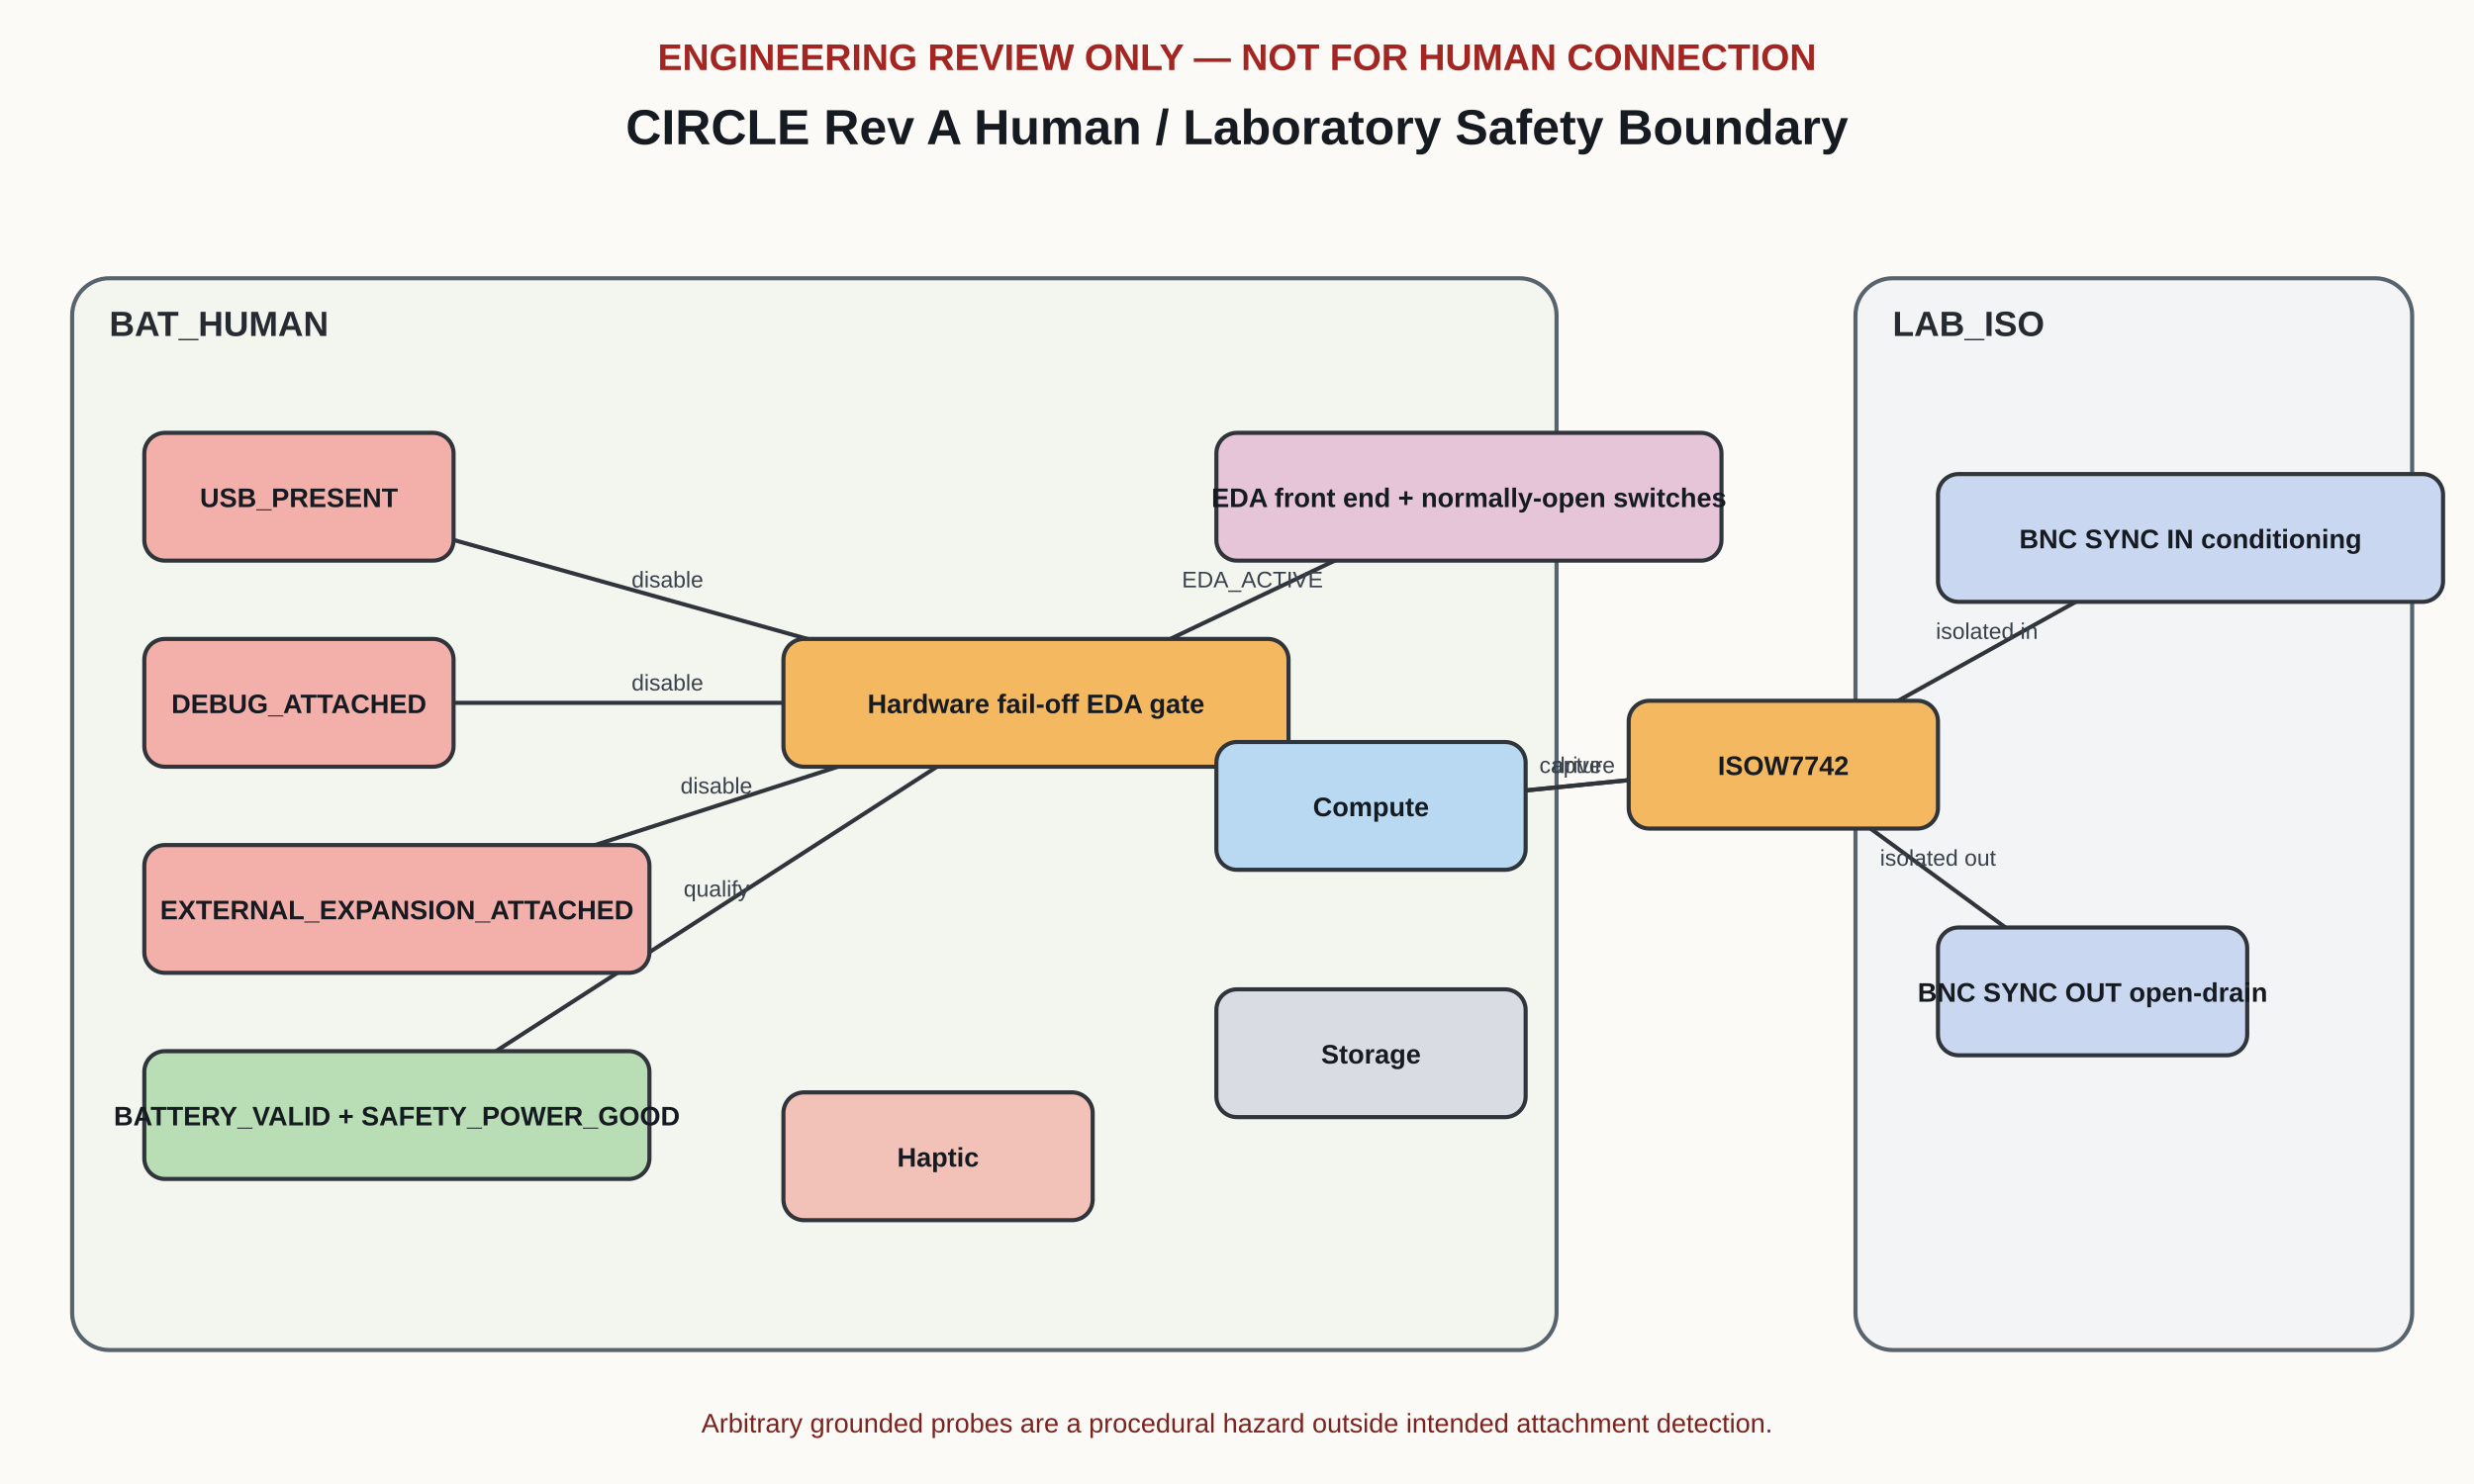
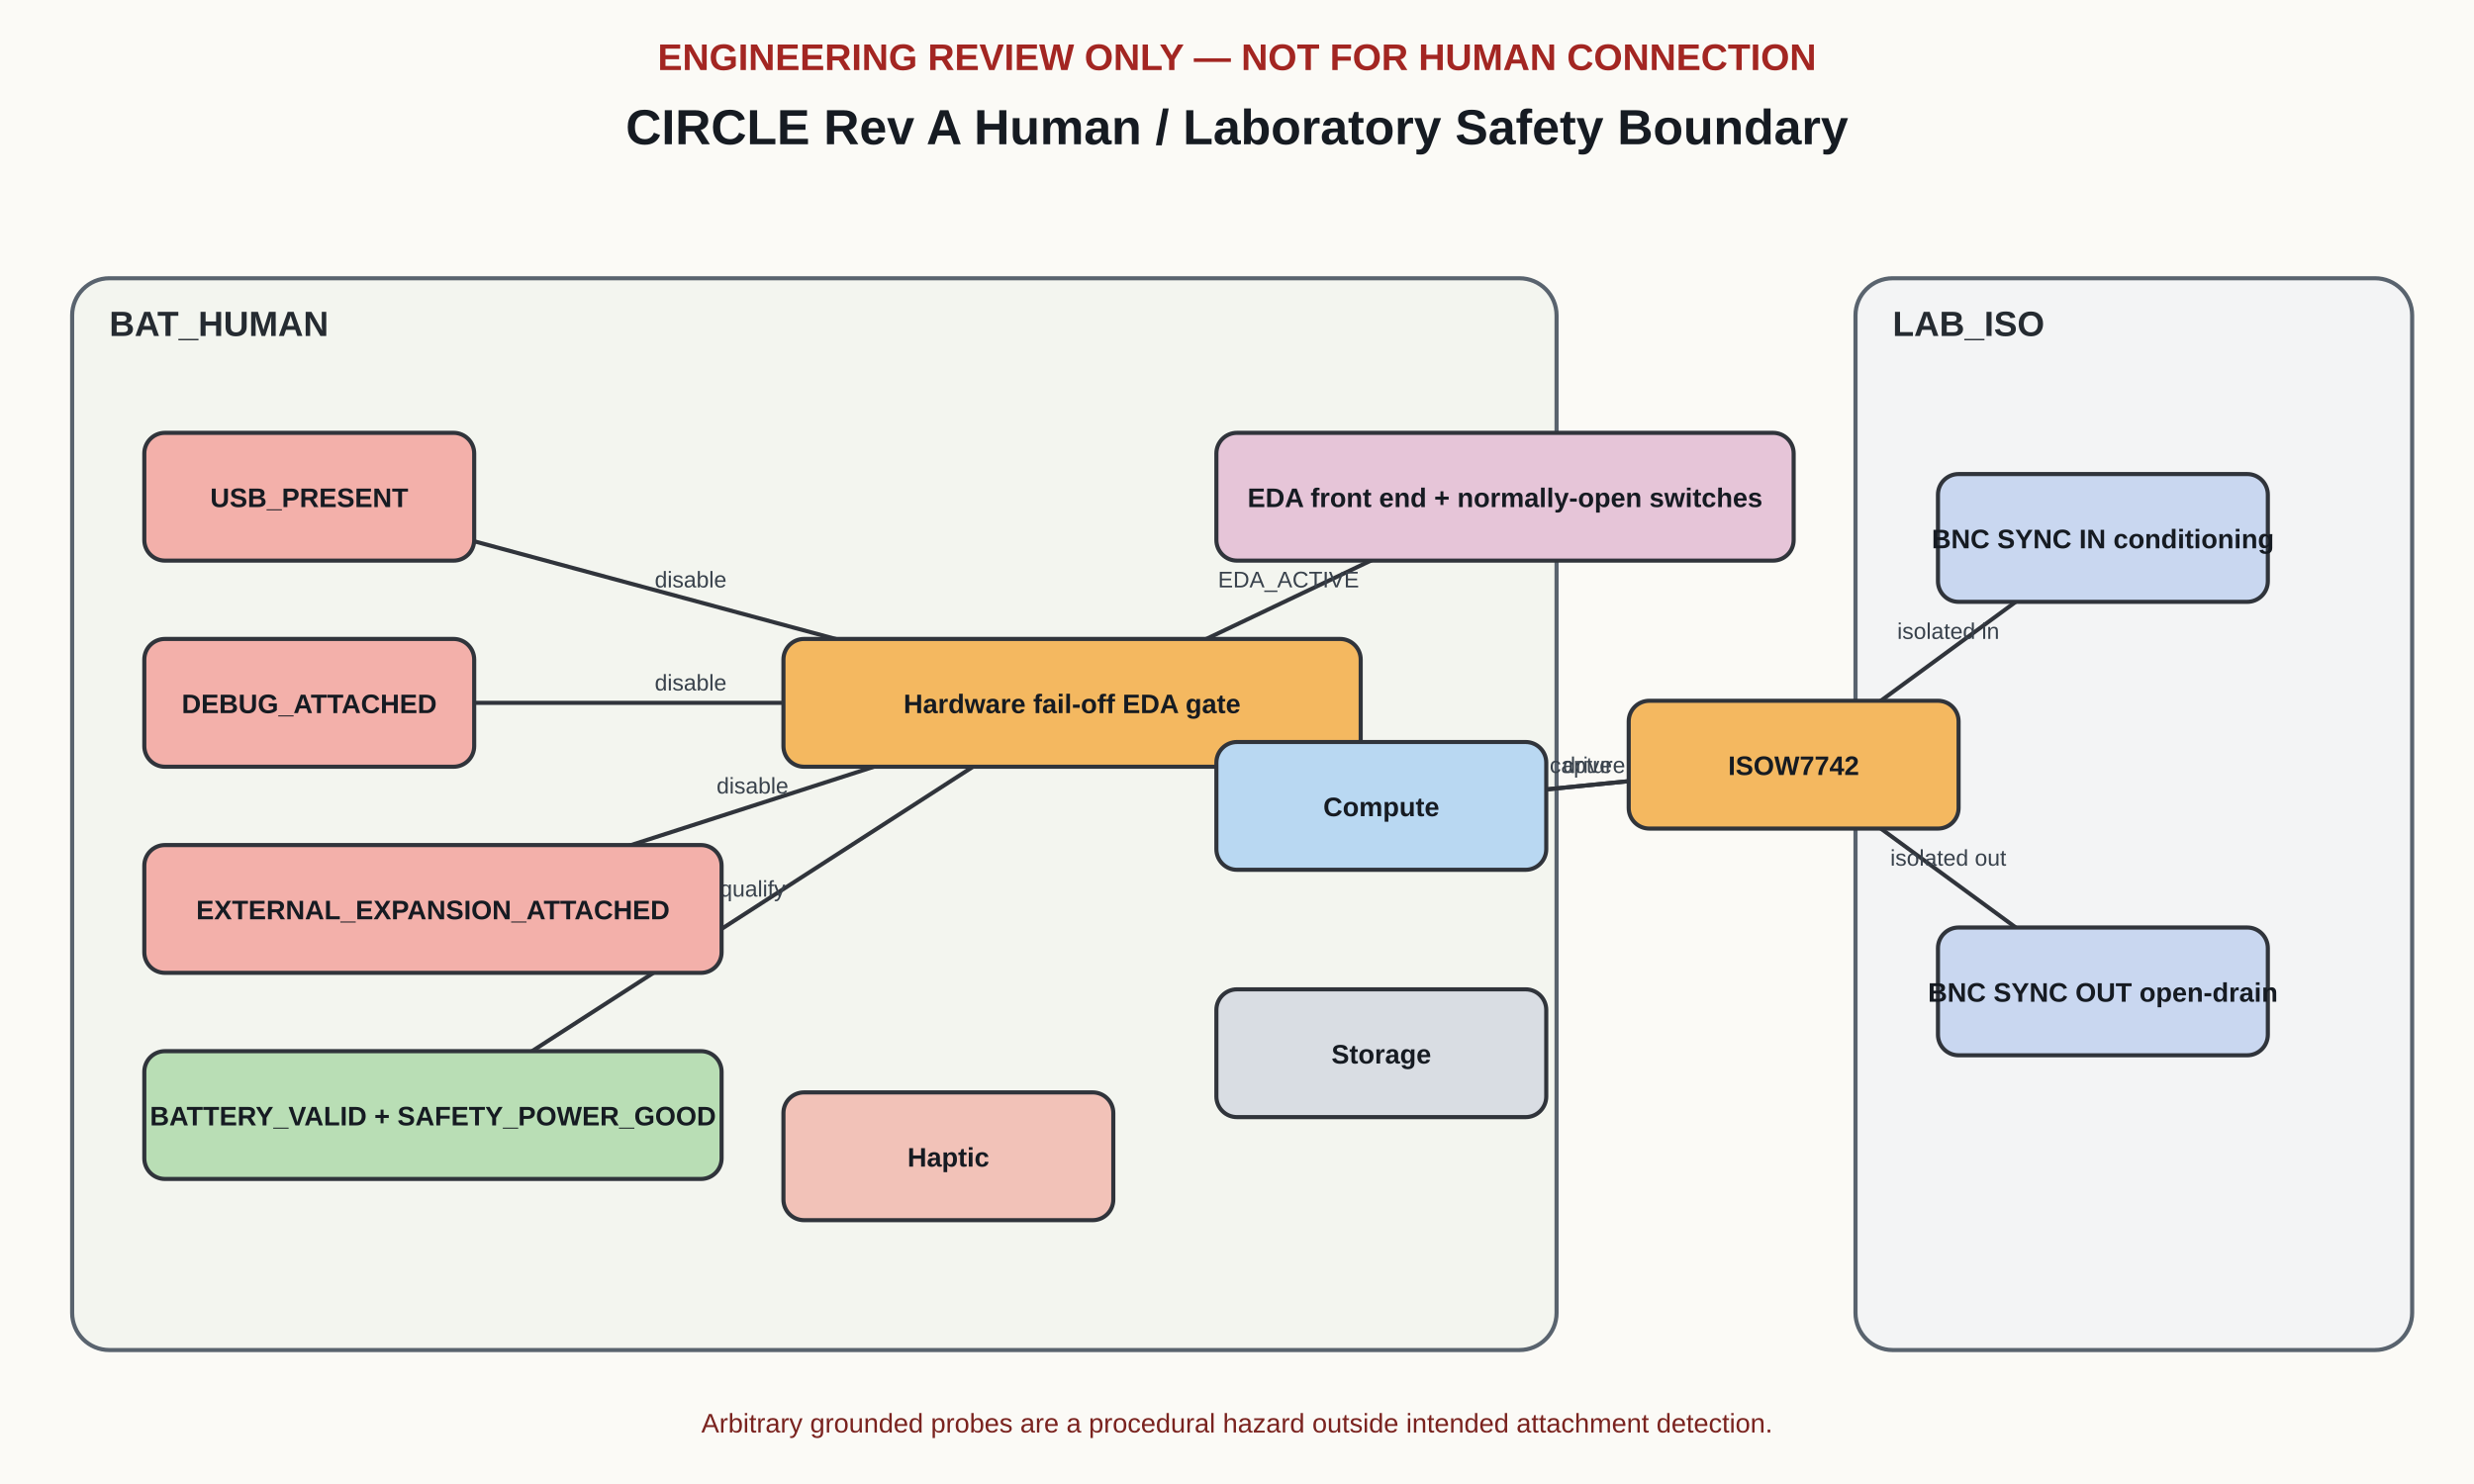
<svg xmlns="http://www.w3.org/2000/svg" viewBox="0 0 1200 720" role="img" aria-label="CIRCLE Rev A Human / Laboratory Safety Boundary">
  <defs>
    <marker id="arrow" viewBox="0 0 10 10" refX="9" refY="5" markerWidth="7" markerHeight="7" orient="auto-start-reverse">
      <path d="M 0 0 L 10 5 L 0 10 z" fill="#30343b" />
    </marker>
  </defs>
  <rect width="1200" height="720" fill="#fbfaf6" />
  <text x="600" y="34" text-anchor="middle" font-family="Arial, sans-serif" font-size="18" font-weight="bold" fill="#a32622">ENGINEERING REVIEW ONLY — NOT FOR HUMAN CONNECTION</text>
  <text x="600" y="70" text-anchor="middle" font-family="Arial, sans-serif" font-size="24" font-weight="bold" fill="#161b22">CIRCLE Rev A Human / Laboratory Safety Boundary</text>
  <rect x="35" y="135" width="720" height="520" rx="18" fill="#dcebdc" fill-opacity="0.25" stroke="#59636e" stroke-width="2" />
  <text x="53" y="163" font-family="Arial, sans-serif" font-size="17" font-weight="bold" fill="#252b31">BAT_HUMAN</text>
  <rect x="900" y="135" width="270" height="520" rx="18" fill="#dde5f5" fill-opacity="0.25" stroke="#59636e" stroke-width="2" />
  <text x="918" y="163" font-family="Arial, sans-serif" font-size="17" font-weight="bold" fill="#252b31">LAB_ISO</text>
-   <line x1="145.0" y1="241.0" x2="502.5" y2="341.0" stroke="#30343b" stroke-width="2" marker-end="url(#arrow)" />
-   <text x="323.75" y="285.0" text-anchor="middle" font-family="Arial, sans-serif" font-size="11" fill="#39424c">disable</text>
-   <line x1="145.0" y1="341.0" x2="502.5" y2="341.0" stroke="#30343b" stroke-width="2" marker-end="url(#arrow)" />
-   <text x="323.75" y="335.0" text-anchor="middle" font-family="Arial, sans-serif" font-size="11" fill="#39424c">disable</text>
-   <line x1="192.5" y1="441.0" x2="502.5" y2="341.0" stroke="#30343b" stroke-width="2" marker-end="url(#arrow)" />
-   <text x="347.5" y="385.0" text-anchor="middle" font-family="Arial, sans-serif" font-size="11" fill="#39424c">disable</text>
-   <line x1="192.5" y1="541.0" x2="502.5" y2="341.0" stroke="#30343b" stroke-width="2" marker-end="url(#arrow)" />
-   <text x="347.5" y="435.0" text-anchor="middle" font-family="Arial, sans-serif" font-size="11" fill="#39424c">qualify</text>
-   <line x1="502.5" y1="341.0" x2="712.5" y2="241.0" stroke="#30343b" stroke-width="2" marker-end="url(#arrow)" />
-   <text x="607.5" y="285.0" text-anchor="middle" font-family="Arial, sans-serif" font-size="11" fill="#39424c">EDA_ACTIVE</text>
-   <line x1="1062.5" y1="261.0" x2="865.0" y2="371.0" stroke="#30343b" stroke-width="2" marker-end="url(#arrow)" />
-   <text x="963.75" y="310.0" text-anchor="middle" font-family="Arial, sans-serif" font-size="11" fill="#39424c">isolated in</text>
-   <line x1="865.0" y1="371.0" x2="665.0" y2="391.0" stroke="#30343b" stroke-width="2" marker-end="url(#arrow)" />
-   <text x="765.0" y="375.0" text-anchor="middle" font-family="Arial, sans-serif" font-size="11" fill="#39424c">capture</text>
-   <line x1="665.0" y1="391.0" x2="865.0" y2="371.0" stroke="#30343b" stroke-width="2" marker-end="url(#arrow)" />
-   <text x="765.0" y="375.0" text-anchor="middle" font-family="Arial, sans-serif" font-size="11" fill="#39424c">drive</text>
-   <line x1="865.0" y1="371.0" x2="1015.0" y2="481.0" stroke="#30343b" stroke-width="2" marker-end="url(#arrow)" />
-   <text x="940.0" y="420.0" text-anchor="middle" font-family="Arial, sans-serif" font-size="11" fill="#39424c">isolated out</text>
-   <rect x="70" y="210" width="150" height="62" rx="10" fill="#f3b0aa" stroke="#30343b" stroke-width="2" />
-   <text x="145.0" y="246" text-anchor="middle" font-family="Arial, sans-serif" font-size="13" font-weight="bold" fill="#161b22">USB_PRESENT</text>
-   <rect x="70" y="310" width="150" height="62" rx="10" fill="#f3b0aa" stroke="#30343b" stroke-width="2" />
-   <text x="145.0" y="346" text-anchor="middle" font-family="Arial, sans-serif" font-size="13" font-weight="bold" fill="#161b22">DEBUG_ATTACHED</text>
-   <rect x="70" y="410" width="245" height="62" rx="10" fill="#f3b0aa" stroke="#30343b" stroke-width="2" />
-   <text x="192.5" y="446" text-anchor="middle" font-family="Arial, sans-serif" font-size="13" font-weight="bold" fill="#161b22">EXTERNAL_EXPANSION_ATTACHED</text>
-   <rect x="70" y="510" width="245" height="62" rx="10" fill="#b9deb5" stroke="#30343b" stroke-width="2" />
-   <text x="192.5" y="546" text-anchor="middle" font-family="Arial, sans-serif" font-size="13" font-weight="bold" fill="#161b22">BATTERY_VALID + SAFETY_POWER_GOOD</text>
-   <rect x="380" y="310" width="245" height="62" rx="10" fill="#f4b860" stroke="#30343b" stroke-width="2" />
-   <text x="502.5" y="346" text-anchor="middle" font-family="Arial, sans-serif" font-size="13" font-weight="bold" fill="#161b22">Hardware fail-off EDA gate</text>
-   <rect x="590" y="210" width="245" height="62" rx="10" fill="#e6c5d8" stroke="#30343b" stroke-width="2" />
-   <text x="712.5" y="246" text-anchor="middle" font-family="Arial, sans-serif" font-size="13" font-weight="bold" fill="#161b22">EDA front end + normally-open switches</text>
-   <rect x="590" y="360" width="150" height="62" rx="10" fill="#b9d8f2" stroke="#30343b" stroke-width="2" />
-   <text x="665.0" y="396" text-anchor="middle" font-family="Arial, sans-serif" font-size="13" font-weight="bold" fill="#161b22">Compute</text>
-   <rect x="590" y="480" width="150" height="62" rx="10" fill="#d9dde3" stroke="#30343b" stroke-width="2" />
-   <text x="665.0" y="516" text-anchor="middle" font-family="Arial, sans-serif" font-size="13" font-weight="bold" fill="#161b22">Storage</text>
-   <rect x="380" y="530" width="150" height="62" rx="10" fill="#f2c2b8" stroke="#30343b" stroke-width="2" />
-   <text x="455.0" y="566" text-anchor="middle" font-family="Arial, sans-serif" font-size="13" font-weight="bold" fill="#161b22">Haptic</text>
-   <rect x="790" y="340" width="150" height="62" rx="10" fill="#f4b860" stroke="#30343b" stroke-width="2" />
-   <text x="865.0" y="376" text-anchor="middle" font-family="Arial, sans-serif" font-size="13" font-weight="bold" fill="#161b22">ISOW7742</text>
-   <rect x="940" y="230" width="245" height="62" rx="10" fill="#c9d7f0" stroke="#30343b" stroke-width="2" />
-   <text x="1062.5" y="266" text-anchor="middle" font-family="Arial, sans-serif" font-size="13" font-weight="bold" fill="#161b22">BNC SYNC IN conditioning</text>
-   <rect x="940" y="450" width="150" height="62" rx="10" fill="#c9d7f0" stroke="#30343b" stroke-width="2" />
-   <text x="1015.0" y="486" text-anchor="middle" font-family="Arial, sans-serif" font-size="13" font-weight="bold" fill="#161b22">BNC SYNC OUT open-drain</text>
+   <line x1="150.0" y1="241.0" x2="520.0" y2="341.0" stroke="#30343b" stroke-width="2" marker-end="url(#arrow)" />
+   <text x="335.0" y="285.0" text-anchor="middle" font-family="Arial, sans-serif" font-size="11" fill="#39424c">disable</text>
+   <line x1="150.0" y1="341.0" x2="520.0" y2="341.0" stroke="#30343b" stroke-width="2" marker-end="url(#arrow)" />
+   <text x="335.0" y="335.0" text-anchor="middle" font-family="Arial, sans-serif" font-size="11" fill="#39424c">disable</text>
+   <line x1="210.0" y1="441.0" x2="520.0" y2="341.0" stroke="#30343b" stroke-width="2" marker-end="url(#arrow)" />
+   <text x="365.0" y="385.0" text-anchor="middle" font-family="Arial, sans-serif" font-size="11" fill="#39424c">disable</text>
+   <line x1="210.0" y1="541.0" x2="520.0" y2="341.0" stroke="#30343b" stroke-width="2" marker-end="url(#arrow)" />
+   <text x="365.0" y="435.0" text-anchor="middle" font-family="Arial, sans-serif" font-size="11" fill="#39424c">qualify</text>
+   <line x1="520.0" y1="341.0" x2="730.0" y2="241.0" stroke="#30343b" stroke-width="2" marker-end="url(#arrow)" />
+   <text x="625.0" y="285.0" text-anchor="middle" font-family="Arial, sans-serif" font-size="11" fill="#39424c">EDA_ACTIVE</text>
+   <line x1="1020.0" y1="261.0" x2="870.0" y2="371.0" stroke="#30343b" stroke-width="2" marker-end="url(#arrow)" />
+   <text x="945.0" y="310.0" text-anchor="middle" font-family="Arial, sans-serif" font-size="11" fill="#39424c">isolated in</text>
+   <line x1="870.0" y1="371.0" x2="670.0" y2="391.0" stroke="#30343b" stroke-width="2" marker-end="url(#arrow)" />
+   <text x="770.0" y="375.0" text-anchor="middle" font-family="Arial, sans-serif" font-size="11" fill="#39424c">capture</text>
+   <line x1="670.0" y1="391.0" x2="870.0" y2="371.0" stroke="#30343b" stroke-width="2" marker-end="url(#arrow)" />
+   <text x="770.0" y="375.0" text-anchor="middle" font-family="Arial, sans-serif" font-size="11" fill="#39424c">drive</text>
+   <line x1="870.0" y1="371.0" x2="1020.0" y2="481.0" stroke="#30343b" stroke-width="2" marker-end="url(#arrow)" />
+   <text x="945.0" y="420.0" text-anchor="middle" font-family="Arial, sans-serif" font-size="11" fill="#39424c">isolated out</text>
+   <rect x="70" y="210" width="160" height="62" rx="10" fill="#f3b0aa" stroke="#30343b" stroke-width="2" />
+   <text x="150.0" y="246" text-anchor="middle" font-family="Arial, sans-serif" font-size="13" font-weight="bold" fill="#161b22">USB_PRESENT</text>
+   <rect x="70" y="310" width="160" height="62" rx="10" fill="#f3b0aa" stroke="#30343b" stroke-width="2" />
+   <text x="150.0" y="346" text-anchor="middle" font-family="Arial, sans-serif" font-size="13" font-weight="bold" fill="#161b22">DEBUG_ATTACHED</text>
+   <rect x="70" y="410" width="280" height="62" rx="10" fill="#f3b0aa" stroke="#30343b" stroke-width="2" />
+   <text x="210.0" y="446" text-anchor="middle" font-family="Arial, sans-serif" font-size="13" font-weight="bold" fill="#161b22">EXTERNAL_EXPANSION_ATTACHED</text>
+   <rect x="70" y="510" width="280" height="62" rx="10" fill="#b9deb5" stroke="#30343b" stroke-width="2" />
+   <text x="210.0" y="546" text-anchor="middle" font-family="Arial, sans-serif" font-size="13" font-weight="bold" fill="#161b22">BATTERY_VALID + SAFETY_POWER_GOOD</text>
+   <rect x="380" y="310" width="280" height="62" rx="10" fill="#f4b860" stroke="#30343b" stroke-width="2" />
+   <text x="520.0" y="346" text-anchor="middle" font-family="Arial, sans-serif" font-size="13" font-weight="bold" fill="#161b22">Hardware fail-off EDA gate</text>
+   <rect x="590" y="210" width="280" height="62" rx="10" fill="#e6c5d8" stroke="#30343b" stroke-width="2" />
+   <text x="730.0" y="246" text-anchor="middle" font-family="Arial, sans-serif" font-size="13" font-weight="bold" fill="#161b22">EDA front end + normally-open switches</text>
+   <rect x="590" y="360" width="160" height="62" rx="10" fill="#b9d8f2" stroke="#30343b" stroke-width="2" />
+   <text x="670.0" y="396" text-anchor="middle" font-family="Arial, sans-serif" font-size="13" font-weight="bold" fill="#161b22">Compute</text>
+   <rect x="590" y="480" width="160" height="62" rx="10" fill="#d9dde3" stroke="#30343b" stroke-width="2" />
+   <text x="670.0" y="516" text-anchor="middle" font-family="Arial, sans-serif" font-size="13" font-weight="bold" fill="#161b22">Storage</text>
+   <rect x="380" y="530" width="160" height="62" rx="10" fill="#f2c2b8" stroke="#30343b" stroke-width="2" />
+   <text x="460.0" y="566" text-anchor="middle" font-family="Arial, sans-serif" font-size="13" font-weight="bold" fill="#161b22">Haptic</text>
+   <rect x="790" y="340" width="160" height="62" rx="10" fill="#f4b860" stroke="#30343b" stroke-width="2" />
+   <text x="870.0" y="376" text-anchor="middle" font-family="Arial, sans-serif" font-size="13" font-weight="bold" fill="#161b22">ISOW7742</text>
+   <rect x="940" y="230" width="160" height="62" rx="10" fill="#c9d7f0" stroke="#30343b" stroke-width="2" />
+   <text x="1020.0" y="266" text-anchor="middle" font-family="Arial, sans-serif" font-size="13" font-weight="bold" fill="#161b22">BNC SYNC IN conditioning</text>
+   <rect x="940" y="450" width="160" height="62" rx="10" fill="#c9d7f0" stroke="#30343b" stroke-width="2" />
+   <text x="1020.0" y="486" text-anchor="middle" font-family="Arial, sans-serif" font-size="13" font-weight="bold" fill="#161b22">BNC SYNC OUT open-drain</text>
  <text x="600" y="695" text-anchor="middle" font-family="Arial, sans-serif" font-size="13" fill="#7a231f">Arbitrary grounded probes are a procedural hazard outside intended attachment detection.</text>
</svg>
